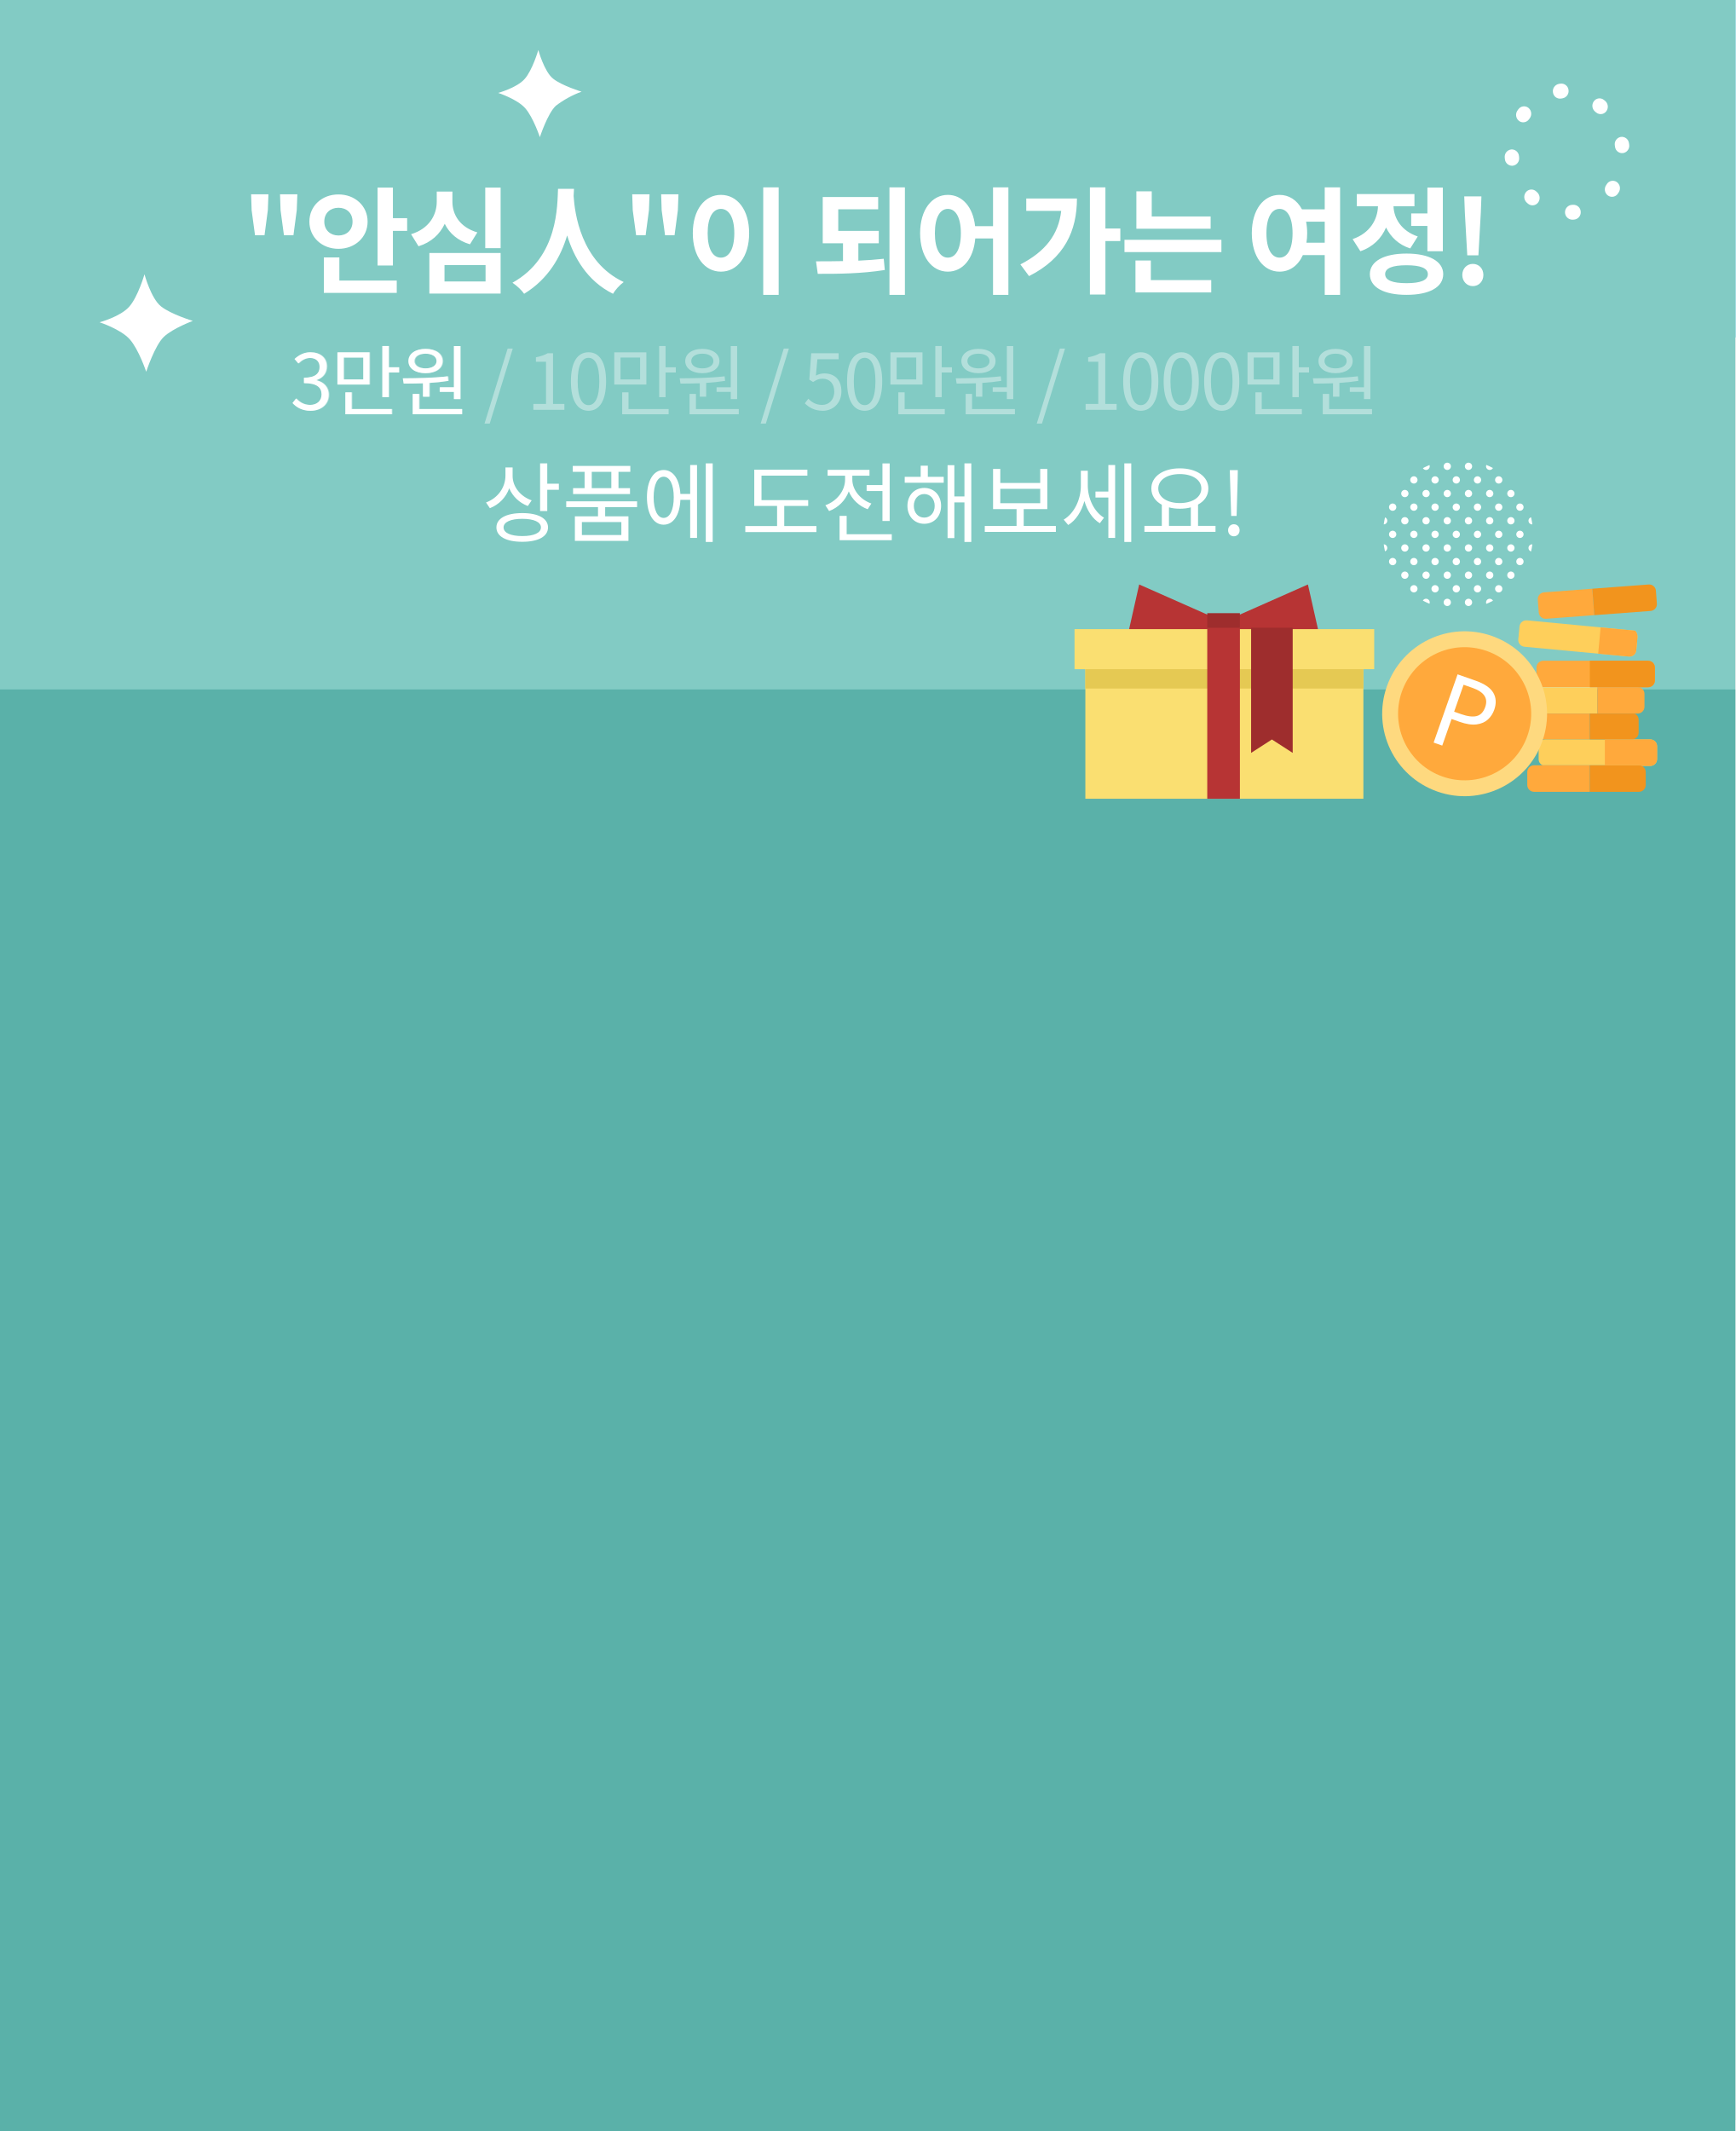
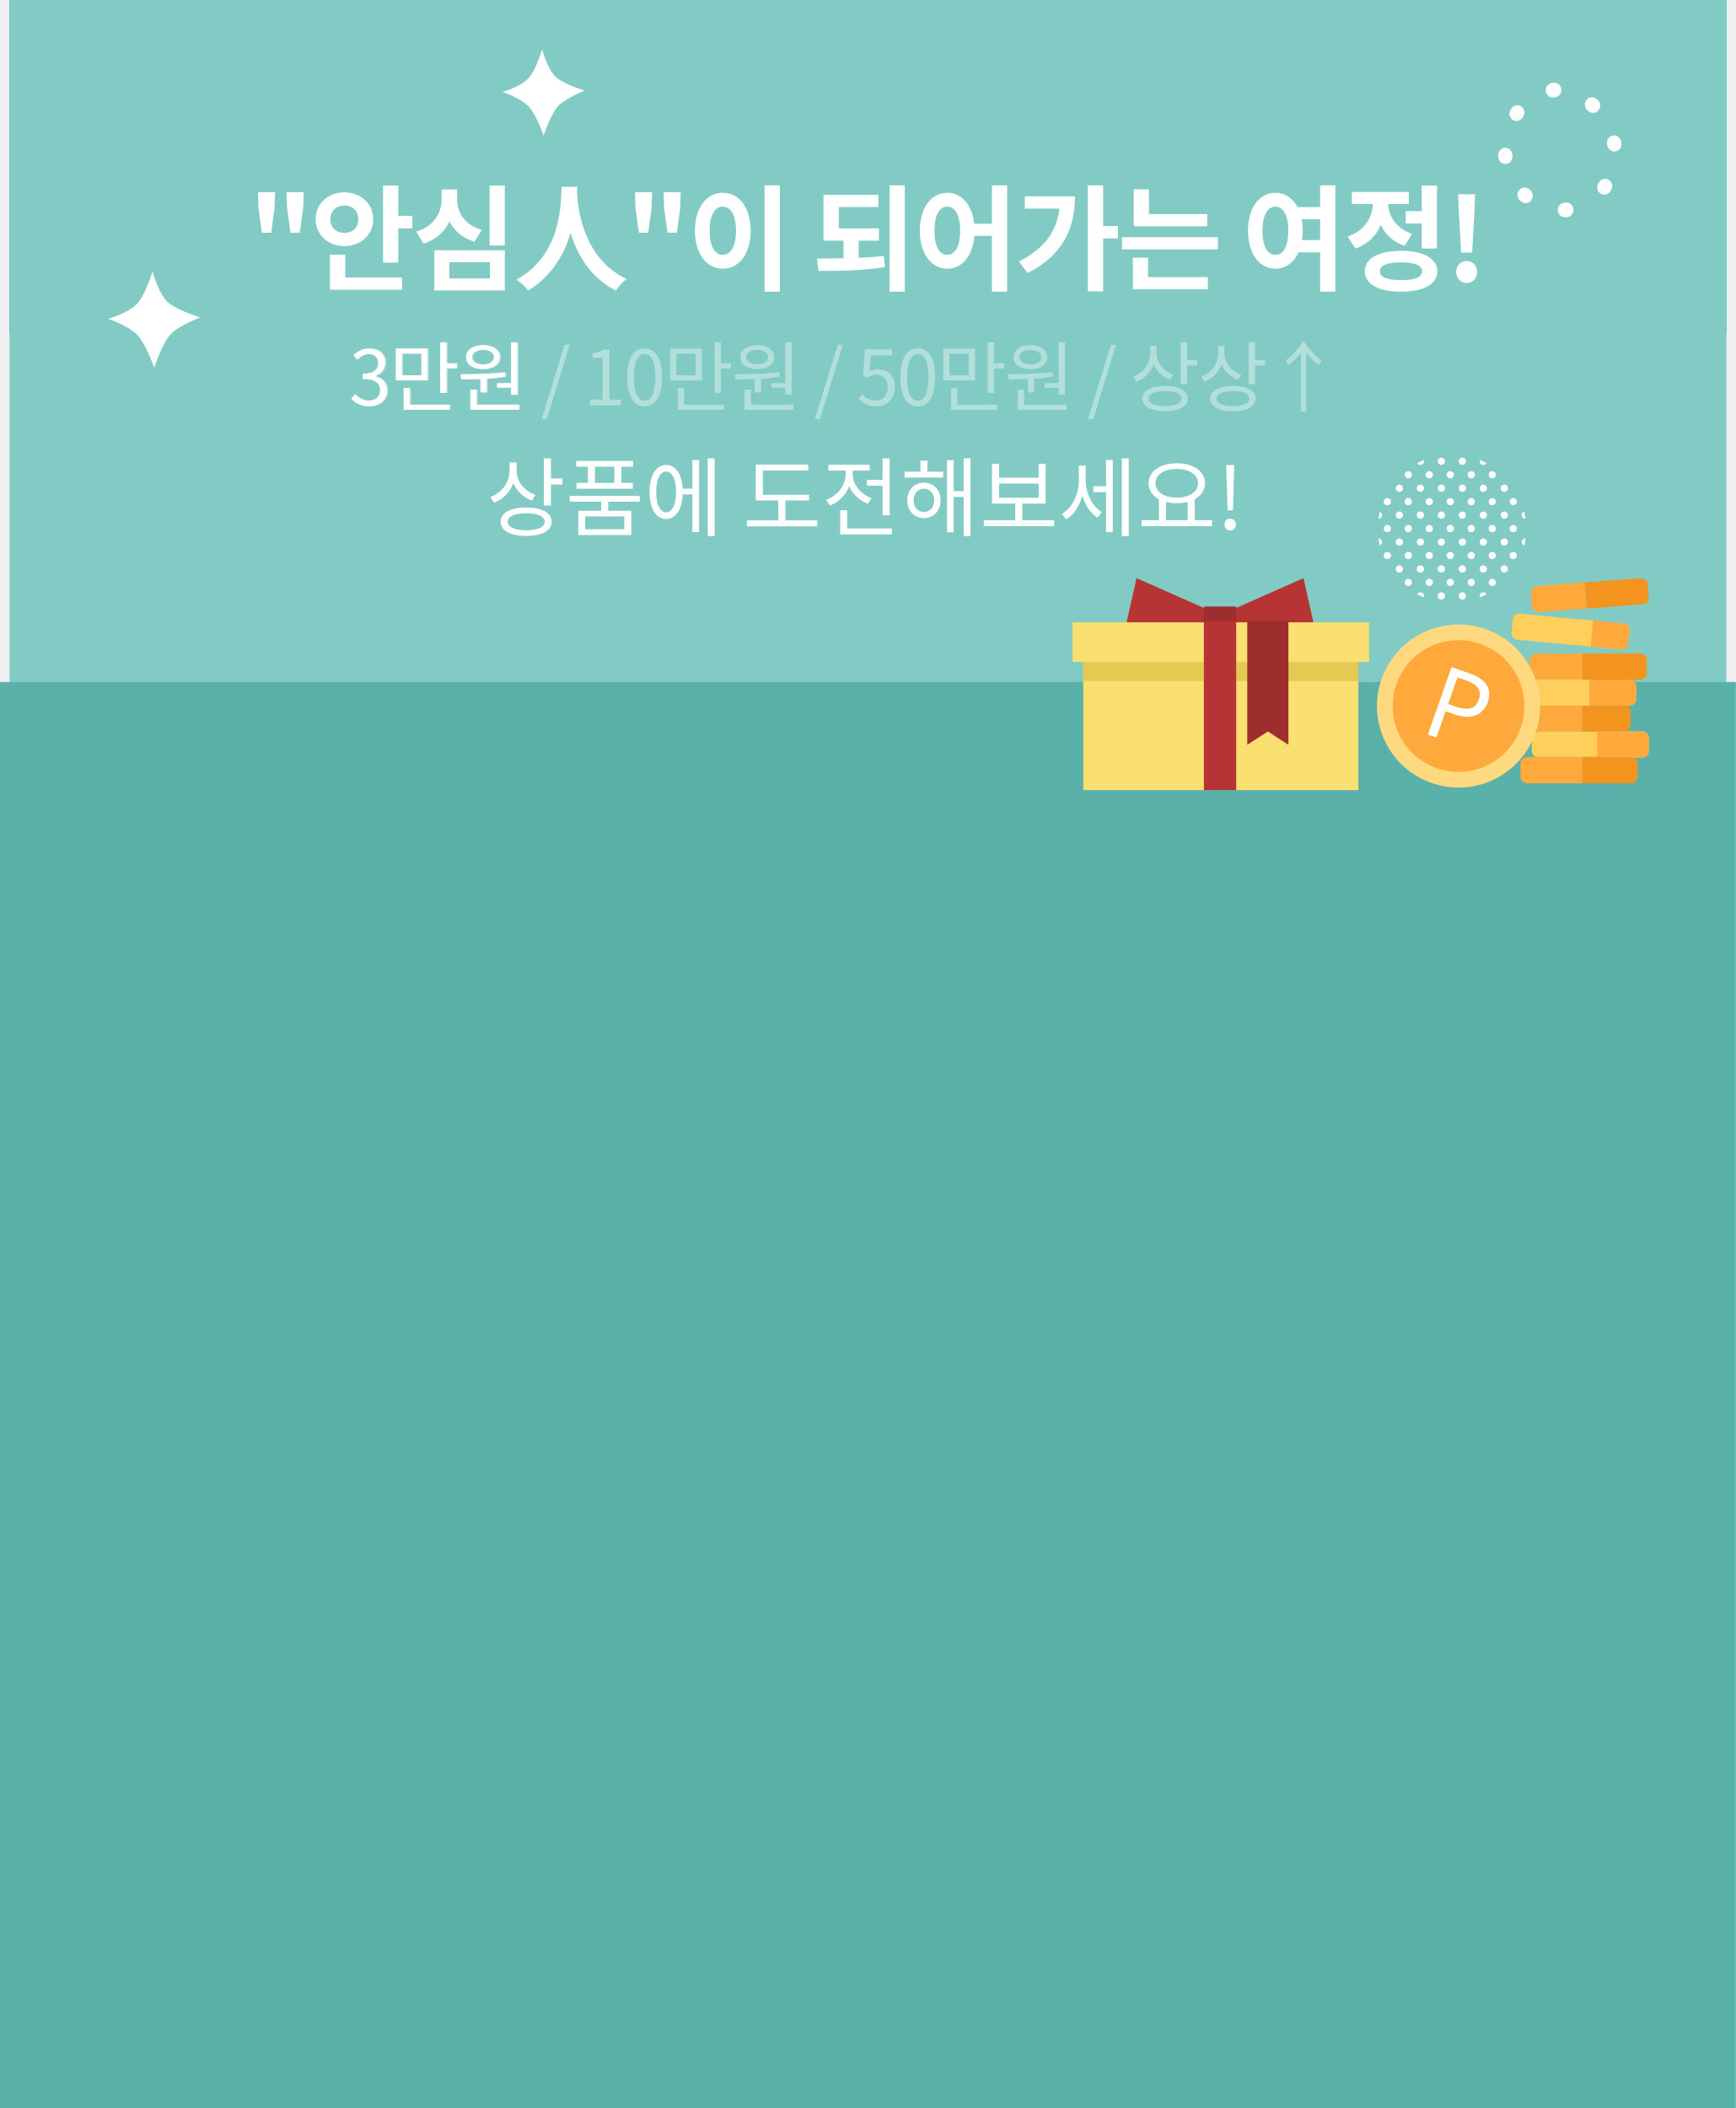
- <svg xmlns="http://www.w3.org/2000/svg" width="360" height="442" viewBox="0 0 360 442">
+ <svg xmlns="http://www.w3.org/2000/svg" width="364" height="442" viewBox="0 0 364 442">
  <defs>
    <clipPath id="clip-path">
      <circle id="타원_123" data-name="타원 123" cx="15.552" cy="15.552" r="15.552" transform="matrix(1, -0.012, 0.012, 1, 0, 0.388)" fill="none" />
    </clipPath>
  </defs>
-   <g id="그룹_1112" data-name="그룹 1112" transform="translate(0 -55)">
+   <g id="그룹_1112" data-name="그룹 1112" transform="translate(2 -55)">
    <g id="banner_img">
      <rect id="사각형_518" data-name="사각형 518" width="360" height="70" transform="translate(0 55)" fill="#3ac1d6" />
      <rect id="사각형_521" data-name="사각형 521" width="360" height="70" transform="translate(0 55)" fill="#3ac1d6" />
      <path id="패스_610" data-name="패스 610" d="M0,0H360V439.733H0Z" transform="translate(0 55)" fill="#82cbc4" />
    </g>
+     <path id="패스_1535" data-name="패스 1535" d="M0,0H364V299H0Z" transform="translate(-2 198)" fill="#5ab1a9" />
    <g id="그룹_1026" data-name="그룹 1026" transform="translate(286.742 150.088)" clip-path="url(#clip-path)">
      <g id="그룹_1025" data-name="그룹 1025" transform="translate(-0.452 0.878)">
        <g id="그룹_1014" data-name="그룹 1014">
          <path id="패스_1366" data-name="패스 1366" d="M472.719,148.394a.755.755,0,1,1-.756-.756A.756.756,0,0,1,472.719,148.394Z" transform="translate(-471.208 -147.638)" fill="#fff" />
          <path id="패스_1367" data-name="패스 1367" d="M481.732,148.394a.756.756,0,1,1-.756-.756A.755.755,0,0,1,481.732,148.394Z" transform="translate(-475.822 -147.638)" fill="#fff" />
          <path id="패스_1368" data-name="패스 1368" d="M490.746,148.394a.756.756,0,1,1-.755-.756A.755.755,0,0,1,490.746,148.394Z" transform="translate(-480.435 -147.638)" fill="#fff" />
          <path id="패스_1369" data-name="패스 1369" d="M499.761,148.394a.755.755,0,1,1-.755-.756A.755.755,0,0,1,499.761,148.394Z" transform="translate(-485.05 -147.638)" fill="#fff" />
          <path id="패스_1370" data-name="패스 1370" d="M508.776,148.394a.755.755,0,1,1-.756-.756A.755.755,0,0,1,508.776,148.394Z" transform="translate(-489.665 -147.638)" fill="#fff" />
          <path id="패스_1371" data-name="패스 1371" d="M517.789,148.394a.756.756,0,1,1-.755-.756A.755.755,0,0,1,517.789,148.394Z" transform="translate(-494.278 -147.638)" fill="#fff" />
          <path id="패스_1372" data-name="패스 1372" d="M526.8,148.394a.756.756,0,1,1-.756-.756A.755.755,0,0,1,526.8,148.394Z" transform="translate(-498.893 -147.638)" fill="#fff" />
          <path id="패스_1373" data-name="패스 1373" d="M535.819,148.394a.755.755,0,1,1-.756-.756A.756.756,0,0,1,535.819,148.394Z" transform="translate(-503.507 -147.638)" fill="#fff" />
        </g>
        <g id="그룹_1015" data-name="그룹 1015" transform="translate(1.871 2.822)">
          <path id="패스_1374" data-name="패스 1374" d="M476.551,154.175a.756.756,0,1,1-.756-.755A.755.755,0,0,1,476.551,154.175Z" transform="translate(-475.04 -153.42)" fill="#fff" />
          <path id="패스_1375" data-name="패스 1375" d="M485.566,154.175a.755.755,0,1,1-.756-.755A.755.755,0,0,1,485.566,154.175Z" transform="translate(-479.655 -153.42)" fill="#fff" />
          <path id="패스_1376" data-name="패스 1376" d="M494.58,154.175a.756.756,0,1,1-.756-.755A.756.756,0,0,1,494.58,154.175Z" transform="translate(-484.269 -153.42)" fill="#fff" />
          <path id="패스_1377" data-name="패스 1377" d="M503.594,154.175a.756.756,0,1,1-.756-.755A.756.756,0,0,1,503.594,154.175Z" transform="translate(-488.883 -153.42)" fill="#fff" />
          <path id="패스_1378" data-name="패스 1378" d="M512.609,154.175a.755.755,0,1,1-.755-.755A.755.755,0,0,1,512.609,154.175Z" transform="translate(-493.498 -153.42)" fill="#fff" />
          <path id="패스_1379" data-name="패스 1379" d="M521.623,154.175a.756.756,0,1,1-.756-.755A.755.755,0,0,1,521.623,154.175Z" transform="translate(-498.111 -153.42)" fill="#fff" />
          <path id="패스_1380" data-name="패스 1380" d="M530.637,154.175a.756.756,0,1,1-.756-.755A.756.756,0,0,1,530.637,154.175Z" transform="translate(-502.725 -153.42)" fill="#fff" />
        </g>
        <g id="그룹_1016" data-name="그룹 1016" transform="translate(0 5.645)">
          <path id="패스_1381" data-name="패스 1381" d="M472.719,159.957a.755.755,0,1,1-.756-.755A.756.756,0,0,1,472.719,159.957Z" transform="translate(-471.208 -159.202)" fill="#fff" />
          <path id="패스_1382" data-name="패스 1382" d="M481.732,159.957a.756.756,0,1,1-.756-.755A.756.756,0,0,1,481.732,159.957Z" transform="translate(-475.822 -159.202)" fill="#fff" />
          <path id="패스_1383" data-name="패스 1383" d="M490.746,159.957a.756.756,0,1,1-.755-.755A.756.756,0,0,1,490.746,159.957Z" transform="translate(-480.435 -159.202)" fill="#fff" />
          <path id="패스_1384" data-name="패스 1384" d="M499.761,159.957a.755.755,0,1,1-.755-.755A.756.756,0,0,1,499.761,159.957Z" transform="translate(-485.05 -159.202)" fill="#fff" />
          <path id="패스_1385" data-name="패스 1385" d="M508.776,159.957a.755.755,0,1,1-.756-.755A.756.756,0,0,1,508.776,159.957Z" transform="translate(-489.665 -159.202)" fill="#fff" />
          <path id="패스_1386" data-name="패스 1386" d="M517.789,159.957a.756.756,0,1,1-.755-.755A.756.756,0,0,1,517.789,159.957Z" transform="translate(-494.278 -159.202)" fill="#fff" />
          <path id="패스_1387" data-name="패스 1387" d="M526.8,159.957a.756.756,0,1,1-.756-.755A.756.756,0,0,1,526.8,159.957Z" transform="translate(-498.893 -159.202)" fill="#fff" />
          <path id="패스_1388" data-name="패스 1388" d="M535.819,159.957a.755.755,0,1,1-.756-.755A.756.756,0,0,1,535.819,159.957Z" transform="translate(-503.507 -159.202)" fill="#fff" />
        </g>
        <g id="그룹_1017" data-name="그룹 1017" transform="translate(0 16.934)">
          <path id="패스_1389" data-name="패스 1389" d="M472.719,183.084a.755.755,0,1,1-.756-.755A.756.756,0,0,1,472.719,183.084Z" transform="translate(-471.208 -182.329)" fill="#fff" />
          <path id="패스_1390" data-name="패스 1390" d="M481.732,183.084a.756.756,0,1,1-.756-.755A.756.756,0,0,1,481.732,183.084Z" transform="translate(-475.822 -182.329)" fill="#fff" />
          <path id="패스_1391" data-name="패스 1391" d="M490.746,183.084a.756.756,0,1,1-.755-.755A.755.755,0,0,1,490.746,183.084Z" transform="translate(-480.435 -182.329)" fill="#fff" />
          <path id="패스_1392" data-name="패스 1392" d="M499.761,183.084a.755.755,0,1,1-.755-.755A.755.755,0,0,1,499.761,183.084Z" transform="translate(-485.05 -182.329)" fill="#fff" />
          <path id="패스_1393" data-name="패스 1393" d="M508.776,183.084a.755.755,0,1,1-.756-.755A.756.756,0,0,1,508.776,183.084Z" transform="translate(-489.665 -182.329)" fill="#fff" />
          <path id="패스_1394" data-name="패스 1394" d="M517.789,183.084a.756.756,0,1,1-.755-.755A.756.756,0,0,1,517.789,183.084Z" transform="translate(-494.278 -182.329)" fill="#fff" />
          <path id="패스_1395" data-name="패스 1395" d="M526.8,183.084a.756.756,0,1,1-.756-.755A.756.756,0,0,1,526.8,183.084Z" transform="translate(-498.893 -182.329)" fill="#fff" />
          <path id="패스_1396" data-name="패스 1396" d="M535.819,183.084a.755.755,0,1,1-.756-.755A.756.756,0,0,1,535.819,183.084Z" transform="translate(-503.507 -182.329)" fill="#fff" />
        </g>
        <g id="그룹_1018" data-name="그룹 1018" transform="translate(1.871 19.756)">
          <path id="패스_1397" data-name="패스 1397" d="M476.551,188.867a.756.756,0,1,1-.756-.756A.756.756,0,0,1,476.551,188.867Z" transform="translate(-475.04 -188.111)" fill="#fff" />
          <path id="패스_1398" data-name="패스 1398" d="M485.566,188.867a.755.755,0,1,1-.756-.756A.756.756,0,0,1,485.566,188.867Z" transform="translate(-479.655 -188.111)" fill="#fff" />
          <path id="패스_1399" data-name="패스 1399" d="M494.58,188.867a.756.756,0,1,1-.756-.756A.757.757,0,0,1,494.58,188.867Z" transform="translate(-484.269 -188.111)" fill="#fff" />
          <path id="패스_1400" data-name="패스 1400" d="M503.594,188.867a.756.756,0,1,1-.756-.756A.756.756,0,0,1,503.594,188.867Z" transform="translate(-488.883 -188.111)" fill="#fff" />
          <path id="패스_1401" data-name="패스 1401" d="M512.609,188.867a.755.755,0,1,1-.755-.756A.755.755,0,0,1,512.609,188.867Z" transform="translate(-493.498 -188.111)" fill="#fff" />
          <path id="패스_1402" data-name="패스 1402" d="M521.623,188.867a.756.756,0,1,1-.756-.756A.756.756,0,0,1,521.623,188.867Z" transform="translate(-498.111 -188.111)" fill="#fff" />
          <path id="패스_1403" data-name="패스 1403" d="M530.637,188.867a.756.756,0,1,1-.756-.756A.756.756,0,0,1,530.637,188.867Z" transform="translate(-502.725 -188.111)" fill="#fff" />
        </g>
        <g id="그룹_1019" data-name="그룹 1019" transform="translate(0 22.577)">
          <path id="패스_1404" data-name="패스 1404" d="M472.719,194.647a.755.755,0,1,1-.756-.756A.757.757,0,0,1,472.719,194.647Z" transform="translate(-471.208 -193.891)" fill="#fff" />
          <path id="패스_1405" data-name="패스 1405" d="M481.732,194.647a.756.756,0,1,1-.756-.756A.756.756,0,0,1,481.732,194.647Z" transform="translate(-475.822 -193.891)" fill="#fff" />
          <path id="패스_1406" data-name="패스 1406" d="M490.746,194.647a.756.756,0,1,1-.755-.756A.756.756,0,0,1,490.746,194.647Z" transform="translate(-480.435 -193.891)" fill="#fff" />
          <path id="패스_1407" data-name="패스 1407" d="M499.761,194.647a.755.755,0,1,1-.755-.756A.756.756,0,0,1,499.761,194.647Z" transform="translate(-485.05 -193.891)" fill="#fff" />
          <path id="패스_1408" data-name="패스 1408" d="M508.776,194.647a.755.755,0,1,1-.756-.756A.756.756,0,0,1,508.776,194.647Z" transform="translate(-489.665 -193.891)" fill="#fff" />
          <path id="패스_1409" data-name="패스 1409" d="M517.789,194.647a.756.756,0,1,1-.755-.756A.756.756,0,0,1,517.789,194.647Z" transform="translate(-494.278 -193.891)" fill="#fff" />
          <path id="패스_1410" data-name="패스 1410" d="M526.8,194.647a.756.756,0,1,1-.756-.756A.756.756,0,0,1,526.8,194.647Z" transform="translate(-498.893 -193.891)" fill="#fff" />
          <path id="패스_1411" data-name="패스 1411" d="M535.819,194.647a.755.755,0,1,1-.756-.756A.756.756,0,0,1,535.819,194.647Z" transform="translate(-503.507 -193.891)" fill="#fff" />
        </g>
        <g id="그룹_1020" data-name="그룹 1020" transform="translate(1.871 25.4)">
          <path id="패스_1412" data-name="패스 1412" d="M476.551,200.429a.756.756,0,1,1-.756-.756A.755.755,0,0,1,476.551,200.429Z" transform="translate(-475.04 -199.673)" fill="#fff" />
          <path id="패스_1413" data-name="패스 1413" d="M485.566,200.429a.755.755,0,1,1-.756-.756A.755.755,0,0,1,485.566,200.429Z" transform="translate(-479.655 -199.673)" fill="#fff" />
          <path id="패스_1414" data-name="패스 1414" d="M494.58,200.429a.756.756,0,1,1-.756-.756A.756.756,0,0,1,494.58,200.429Z" transform="translate(-484.269 -199.673)" fill="#fff" />
          <path id="패스_1415" data-name="패스 1415" d="M503.594,200.429a.756.756,0,1,1-.756-.756A.755.755,0,0,1,503.594,200.429Z" transform="translate(-488.883 -199.673)" fill="#fff" />
          <path id="패스_1416" data-name="패스 1416" d="M512.609,200.429a.755.755,0,1,1-.755-.756A.755.755,0,0,1,512.609,200.429Z" transform="translate(-493.498 -199.673)" fill="#fff" />
          <path id="패스_1417" data-name="패스 1417" d="M521.623,200.429a.756.756,0,1,1-.756-.756A.755.755,0,0,1,521.623,200.429Z" transform="translate(-498.111 -199.673)" fill="#fff" />
          <path id="패스_1418" data-name="패스 1418" d="M530.637,200.429a.756.756,0,1,1-.756-.756A.755.755,0,0,1,530.637,200.429Z" transform="translate(-502.725 -199.673)" fill="#fff" />
        </g>
        <g id="그룹_1021" data-name="그룹 1021" transform="translate(0 28.222)">
          <path id="패스_1419" data-name="패스 1419" d="M472.719,206.21a.755.755,0,1,1-.756-.755A.756.756,0,0,1,472.719,206.21Z" transform="translate(-471.208 -205.455)" fill="#fff" />
          <path id="패스_1420" data-name="패스 1420" d="M481.732,206.21a.756.756,0,1,1-.756-.755A.755.755,0,0,1,481.732,206.21Z" transform="translate(-475.822 -205.455)" fill="#fff" />
          <path id="패스_1421" data-name="패스 1421" d="M490.746,206.21a.756.756,0,1,1-.755-.755A.755.755,0,0,1,490.746,206.21Z" transform="translate(-480.435 -205.455)" fill="#fff" />
          <path id="패스_1422" data-name="패스 1422" d="M499.761,206.21a.755.755,0,1,1-.755-.755A.755.755,0,0,1,499.761,206.21Z" transform="translate(-485.05 -205.455)" fill="#fff" />
          <path id="패스_1423" data-name="패스 1423" d="M508.776,206.21a.755.755,0,1,1-.756-.755A.755.755,0,0,1,508.776,206.21Z" transform="translate(-489.665 -205.455)" fill="#fff" />
          <path id="패스_1424" data-name="패스 1424" d="M517.789,206.21a.756.756,0,1,1-.755-.755A.755.755,0,0,1,517.789,206.21Z" transform="translate(-494.278 -205.455)" fill="#fff" />
          <path id="패스_1425" data-name="패스 1425" d="M526.8,206.21a.756.756,0,1,1-.756-.755A.755.755,0,0,1,526.8,206.21Z" transform="translate(-498.893 -205.455)" fill="#fff" />
          <path id="패스_1426" data-name="패스 1426" d="M535.819,206.21a.755.755,0,1,1-.756-.755A.756.756,0,0,1,535.819,206.21Z" transform="translate(-503.507 -205.455)" fill="#fff" />
        </g>
        <g id="그룹_1022" data-name="그룹 1022" transform="translate(0 11.289)">
          <path id="패스_1427" data-name="패스 1427" d="M472.719,171.521a.755.755,0,1,1-.756-.756A.756.756,0,0,1,472.719,171.521Z" transform="translate(-471.208 -170.765)" fill="#fff" />
          <path id="패스_1428" data-name="패스 1428" d="M481.732,171.521a.756.756,0,1,1-.756-.756A.756.756,0,0,1,481.732,171.521Z" transform="translate(-475.822 -170.765)" fill="#fff" />
          <path id="패스_1429" data-name="패스 1429" d="M490.746,171.521a.756.756,0,1,1-.755-.756A.756.756,0,0,1,490.746,171.521Z" transform="translate(-480.435 -170.765)" fill="#fff" />
          <path id="패스_1430" data-name="패스 1430" d="M499.761,171.521a.755.755,0,1,1-.755-.756A.756.756,0,0,1,499.761,171.521Z" transform="translate(-485.05 -170.765)" fill="#fff" />
          <path id="패스_1431" data-name="패스 1431" d="M508.776,171.521a.755.755,0,1,1-.756-.756A.756.756,0,0,1,508.776,171.521Z" transform="translate(-489.665 -170.765)" fill="#fff" />
          <path id="패스_1432" data-name="패스 1432" d="M517.789,171.521a.756.756,0,1,1-.755-.756A.756.756,0,0,1,517.789,171.521Z" transform="translate(-494.278 -170.765)" fill="#fff" />
          <path id="패스_1433" data-name="패스 1433" d="M526.8,171.521a.756.756,0,1,1-.756-.756A.756.756,0,0,1,526.8,171.521Z" transform="translate(-498.893 -170.765)" fill="#fff" />
          <path id="패스_1434" data-name="패스 1434" d="M535.819,171.521a.755.755,0,1,1-.756-.756A.756.756,0,0,1,535.819,171.521Z" transform="translate(-503.507 -170.765)" fill="#fff" />
        </g>
        <g id="그룹_1023" data-name="그룹 1023" transform="translate(1.871 8.467)">
          <path id="패스_1435" data-name="패스 1435" d="M476.551,165.738a.756.756,0,1,1-.756-.755A.756.756,0,0,1,476.551,165.738Z" transform="translate(-475.04 -164.983)" fill="#fff" />
          <path id="패스_1436" data-name="패스 1436" d="M485.566,165.738a.755.755,0,1,1-.756-.755A.756.756,0,0,1,485.566,165.738Z" transform="translate(-479.655 -164.983)" fill="#fff" />
          <path id="패스_1437" data-name="패스 1437" d="M494.58,165.738a.756.756,0,1,1-.756-.755A.756.756,0,0,1,494.58,165.738Z" transform="translate(-484.269 -164.983)" fill="#fff" />
          <path id="패스_1438" data-name="패스 1438" d="M503.594,165.738a.756.756,0,1,1-.756-.755A.756.756,0,0,1,503.594,165.738Z" transform="translate(-488.883 -164.983)" fill="#fff" />
          <path id="패스_1439" data-name="패스 1439" d="M512.609,165.738a.755.755,0,1,1-.755-.755A.755.755,0,0,1,512.609,165.738Z" transform="translate(-493.498 -164.983)" fill="#fff" />
          <path id="패스_1440" data-name="패스 1440" d="M521.623,165.738a.756.756,0,1,1-.756-.755A.756.756,0,0,1,521.623,165.738Z" transform="translate(-498.111 -164.983)" fill="#fff" />
          <path id="패스_1441" data-name="패스 1441" d="M530.637,165.738a.756.756,0,1,1-.756-.755A.756.756,0,0,1,530.637,165.738Z" transform="translate(-502.725 -164.983)" fill="#fff" />
        </g>
        <g id="그룹_1024" data-name="그룹 1024" transform="translate(1.871 14.111)">
          <path id="패스_1442" data-name="패스 1442" d="M476.551,177.3a.756.756,0,1,1-.756-.755A.756.756,0,0,1,476.551,177.3Z" transform="translate(-475.04 -176.547)" fill="#fff" />
          <path id="패스_1443" data-name="패스 1443" d="M485.566,177.3a.755.755,0,1,1-.756-.755A.756.756,0,0,1,485.566,177.3Z" transform="translate(-479.655 -176.547)" fill="#fff" />
          <path id="패스_1444" data-name="패스 1444" d="M494.58,177.3a.756.756,0,1,1-.756-.755A.757.757,0,0,1,494.58,177.3Z" transform="translate(-484.269 -176.547)" fill="#fff" />
          <path id="패스_1445" data-name="패스 1445" d="M503.594,177.3a.756.756,0,1,1-.756-.755A.756.756,0,0,1,503.594,177.3Z" transform="translate(-488.883 -176.547)" fill="#fff" />
          <path id="패스_1446" data-name="패스 1446" d="M512.609,177.3a.755.755,0,1,1-.755-.755A.756.756,0,0,1,512.609,177.3Z" transform="translate(-493.498 -176.547)" fill="#fff" />
          <path id="패스_1447" data-name="패스 1447" d="M521.623,177.3a.756.756,0,1,1-.756-.755A.756.756,0,0,1,521.623,177.3Z" transform="translate(-498.111 -176.547)" fill="#fff" />
          <path id="패스_1448" data-name="패스 1448" d="M530.637,177.3a.756.756,0,1,1-.756-.755A.756.756,0,0,1,530.637,177.3Z" transform="translate(-502.725 -176.547)" fill="#fff" />
        </g>
      </g>
    </g>
    <text id="_안심人_이_되어가는_여정_" data-name="&quot;안심人&quot;이 되어가는 여정!" transform="translate(50 114)" fill="#fff" font-size="24" font-family="NotoSansCJKkr-Bold, Noto Sans CJK KR" font-weight="700" letter-spacing="-0.03em">
      <tspan x="0" y="0">"안심人"이 되어가는 여정!</tspan>
    </text>
-     <text id="_3만원_10만원_50만원_1000만원_" data-name="3만원 / 10만원 / 50만원 / 1000만원 " transform="translate(176 140)" fill="#fff" font-size="16" font-family="NotoSansCJKkr-Medium, Noto Sans CJK KR" font-weight="500" letter-spacing="-0.03em" opacity="0.39">
-       <tspan x="-115.64" y="0">3만원 / 10만원 / 50만원 / 1000만원 </tspan>
-     </text>
-     <path id="패스_1535" data-name="패스 1535" d="M0,0H360V299H0Z" transform="translate(0 198)" fill="#5ab1a9" />
+     <text id="_3만원_10만원_50만원_상상_" data-name="3만원 / 10만원 / 50만원 / 상상↑" transform="translate(176 140)" fill="#fff" font-size="16" font-family="NotoSansCJKkr-Medium, Noto Sans CJK KR" font-weight="500" letter-spacing="-0.03em" opacity="0.39">
+       <tspan x="-104.56" y="0">3만원 / 10만원 / 50만원 / 상상↑</tspan>
+     </text>
    <g id="그룹_1103" data-name="그룹 1103" transform="translate(-290.496 -586.165)">
      <g id="그룹_1100" data-name="그룹 1100" transform="translate(605.47 762.393)">
        <g id="그룹_1091" data-name="그룹 1091" transform="translate(3.77 15.816)">
          <path id="패스_1516" data-name="패스 1516" d="M710.273,817.408v2.677a1.413,1.413,0,0,1-1.413,1.412H687.11a1.46,1.46,0,0,1-.332-.039,1.414,1.414,0,0,1-1.08-1.373v-2.677A1.412,1.412,0,0,1,687.11,816h21.751A1.412,1.412,0,0,1,710.273,817.408Z" transform="translate(-685.698 -815.997)" fill="#ffa93c" />
        </g>
        <g id="그룹_1092" data-name="그룹 1092" transform="translate(1.604 21.277)">
          <path id="패스_1517" data-name="패스 1517" d="M693.155,834.545v5.461H679.77a1.388,1.388,0,0,1-.595-.133,1.409,1.409,0,0,1-.817-1.279v-2.676a1.412,1.412,0,0,1,1.412-1.413H681.6a1.459,1.459,0,0,0,.332.039Z" transform="translate(-678.358 -834.506)" fill="#fecf5b" />
          <path id="패스_1518" data-name="패스 1518" d="M709.6,834.545H689.691a1.459,1.459,0,0,1-.332-.039h19.916A1.436,1.436,0,0,1,709.6,834.545Z" transform="translate(-686.113 -834.506)" fill="#fee8b4" />
        </g>
        <g id="그룹_1093" data-name="그룹 1093" transform="translate(0.397 26.644)">
          <path id="패스_1519" data-name="패스 1519" d="M697.587,858.188a1.427,1.427,0,0,1-.159.009H675.677a1.413,1.413,0,0,1-1.411-1.413v-2.676a1.412,1.412,0,0,1,1.411-1.411h.613a1.388,1.388,0,0,0,.595.133h11.827v5.358Z" transform="translate(-674.266 -852.697)" fill="#ffa93c" />
        </g>
        <g id="그룹_1094" data-name="그룹 1094" transform="translate(4.221 32.135)">
          <path id="패스_1520" data-name="패스 1520" d="M711.8,872.72v2.674a1.413,1.413,0,0,1-1.413,1.414h-1.759a1.377,1.377,0,0,0-.6-.133H688.04a1.414,1.414,0,0,1-.814-1.281V872.72a1.411,1.411,0,0,1,1.253-1.4,1.356,1.356,0,0,1,.159-.009h21.75A1.413,1.413,0,0,1,711.8,872.72Z" transform="translate(-687.226 -871.307)" fill="#fecf5b" />
        </g>
        <g id="그룹_1095" data-name="그룹 1095" transform="translate(1.866 37.502)">
          <path id="패스_1521" data-name="패스 1521" d="M692.222,889.5V895H680.657a1.414,1.414,0,0,1-1.412-1.413V890.91a1.412,1.412,0,0,1,1.412-1.411Z" transform="translate(-679.245 -889.499)" fill="#ffa93c" />
        </g>
        <g id="그룹_1097" data-name="그룹 1097" transform="translate(4.044 0)">
          <g id="그룹_1096" data-name="그룹 1096" transform="translate(0 0.881)">
            <path id="패스_1522" data-name="패스 1522" d="M697.939,765.378l.411,5.485-10.005.75a1.417,1.417,0,0,1-1.514-1.3l-.2-2.668a1.412,1.412,0,0,1,1.3-1.513Z" transform="translate(-686.627 -765.378)" fill="#ffa93c" />
          </g>
          <path id="패스_1523" data-name="패스 1523" d="M738.164,763.7l.2,2.668a1.414,1.414,0,0,1-1.3,1.515l-11.685.876-.411-5.485,11.686-.877A1.412,1.412,0,0,1,738.164,763.7Z" transform="translate(-713.654 -762.393)" fill="#f2941d" />
        </g>
        <g id="그룹_1099" data-name="그룹 1099" transform="translate(0 7.435)">
          <g id="그룹_1098" data-name="그룹 1098">
            <path id="패스_1524" data-name="패스 1524" d="M697.645,791.161l-.249,2.664a1.414,1.414,0,0,1-1.538,1.276L674.2,793.074a1.413,1.413,0,0,1-1.274-1.538l.249-2.663a1.414,1.414,0,0,1,1.537-1.276l2.951.276s20.3,1.951,19.506,1.873A1.824,1.824,0,0,1,697.645,791.161Z" transform="translate(-672.921 -787.591)" fill="#fecf5b" />
          </g>
          <path id="패스_1525" data-name="패스 1525" d="M737.249,794.71,737,797.374a1.414,1.414,0,0,1-1.538,1.276l-6.36-.6.508-5.429,7.165.67A1.824,1.824,0,0,1,737.249,794.71Z" transform="translate(-712.525 -791.14)" fill="#ffa93c" />
        </g>
        <path id="패스_1526" data-name="패스 1526" d="M738.287,836.012v2.675a1.413,1.413,0,0,1-1.413,1.411h-8.365v-5.461H737.2A1.414,1.414,0,0,1,738.287,836.012Z" transform="translate(-712.108 -813.322)" fill="#ffa93c" />
        <path id="패스_1527" data-name="패스 1527" d="M723.228,821.5V816h12.089a1.412,1.412,0,0,1,1.413,1.411v2.677a1.413,1.413,0,0,1-1.413,1.412Z" transform="translate(-708.385 -800.181)" fill="#f2941d" />
        <path id="패스_1528" data-name="패스 1528" d="M734.826,890.91v2.676A1.414,1.414,0,0,1,733.413,895H723.228v-5.5h10.185a1.377,1.377,0,0,1,.6.133A1.407,1.407,0,0,1,734.826,890.91Z" transform="translate(-708.385 -851.997)" fill="#f2941d" />
        <path id="패스_1529" data-name="패스 1529" d="M733.357,854.426V857.1a1.411,1.411,0,0,1-1.254,1.4h-8.875v-5.358h9.314A1.413,1.413,0,0,1,733.357,854.426Z" transform="translate(-708.385 -826.37)" fill="#f2941d" />
        <path id="패스_1530" data-name="패스 1530" d="M744.626,872.72v2.674a1.413,1.413,0,0,1-1.413,1.414h-1.759a1.377,1.377,0,0,0-.6-.133H733.79v-5.368h9.423A1.413,1.413,0,0,1,744.626,872.72Z" transform="translate(-715.831 -839.172)" fill="#ffa93c" />
      </g>
      <g id="그룹_1102" data-name="그룹 1102" transform="translate(577.24 772.107)">
        <g id="그룹_1101" data-name="그룹 1101" transform="translate(0 0)">
          <path id="패스_1531" data-name="패스 1531" d="M610.474,818.082a17.1,17.1,0,1,1-10.469-21.8A17.1,17.1,0,0,1,610.474,818.082Z" transform="translate(-577.24 -795.317)" fill="#fed97f" />
          <path id="패스_1532" data-name="패스 1532" d="M615.235,824.856a13.806,13.806,0,1,1-8.454-17.6A13.806,13.806,0,0,1,615.235,824.856Z" transform="translate(-585.106 -803.182)" fill="#ffa93c" />
        </g>
        <text id="P" transform="translate(8.754 22.406) rotate(19.343)" fill="#fff" font-size="21" font-family="SegoeUI, Segoe UI">
          <tspan x="0" y="0">P</tspan>
        </text>
      </g>
    </g>
    <g id="그룹_1079" data-name="그룹 1079" transform="translate(-87.426 -308.314)">
      <g id="그룹_1078" data-name="그룹 1078" transform="translate(399.586 380.645)">
        <path id="패스_1495" data-name="패스 1495" d="M267.392,659.521a1.447,1.447,0,0,0-2.1.133,1.58,1.58,0,0,0,.128,2.173c.083.075.166.151.25.224a1.447,1.447,0,0,0,2.092-.182,1.58,1.58,0,0,0-.176-2.17C267.524,659.64,267.458,659.58,267.392,659.521Z" transform="translate(-260.866 -637.155)" fill="#fff" />
        <path id="패스_1496" data-name="패스 1496" d="M262.288,608.084c.051-.072.1-.143.156-.213a1.579,1.579,0,0,0-.251-2.163,1.45,1.45,0,0,0-2.085.26c-.07.092-.137.185-.2.278a1.578,1.578,0,0,0,.307,2.154,1.444,1.444,0,0,0,.87.3A1.466,1.466,0,0,0,262.288,608.084Z" transform="translate(-257.259 -600.659)" fill="#fff" />
        <path id="패스_1497" data-name="패스 1497" d="M286.64,591.982a1.494,1.494,0,0,0-1.693-1.288c-.109.018-.219.037-.328.056a1.537,1.537,0,0,0-1.2,1.787,1.471,1.471,0,0,0,1.722,1.245l.258-.044A1.533,1.533,0,0,0,286.64,591.982Z" transform="translate(-273.406 -590.675)" fill="#fff" />
        <path id="패스_1498" data-name="패스 1498" d="M255.248,634.634a1.5,1.5,0,0,0-1.613-1.395,1.525,1.525,0,0,0-1.345,1.673c.01.114.021.229.034.343a1.505,1.505,0,0,0,1.459,1.364,1.434,1.434,0,0,0,.185-.01,1.528,1.528,0,0,0,1.306-1.706Q255.259,634.769,255.248,634.634Z" transform="translate(-252.284 -619.57)" fill="#fff" />
        <path id="패스_1499" data-name="패스 1499" d="M292.937,669c-.087,0-.174.008-.261.011a1.542,1.542,0,0,0,.027,3.079h.058c.11,0,.221-.008.331-.014a1.52,1.52,0,0,0,1.405-1.618A1.5,1.5,0,0,0,292.937,669Z" transform="translate(-278.728 -643.854)" fill="#fff" />
        <path id="패스_1500" data-name="패스 1500" d="M326.376,626.716c-.016-.114-.033-.228-.051-.341a1.492,1.492,0,0,0-1.711-1.263,1.534,1.534,0,0,0-1.217,1.774c.014.09.028.179.04.268a1.476,1.476,0,0,0,1.862,1.266A1.541,1.541,0,0,0,326.376,626.716Z" transform="translate(-300.552 -614.042)" fill="#fff" />
        <path id="패스_1501" data-name="패스 1501" d="M319.457,653.732a1.452,1.452,0,0,0-2.06.424c-.049.076-.1.151-.148.225a1.577,1.577,0,0,0,.362,2.145,1.438,1.438,0,0,0,1.245.225,1.48,1.48,0,0,0,.823-.6c.063-.094.126-.188.188-.283A1.576,1.576,0,0,0,319.457,653.732Z" transform="translate(-296.209 -633.311)" fill="#fff" />
        <path id="패스_1502" data-name="패스 1502" d="M311.8,602.925a1.58,1.58,0,0,0-.232-2.164c-.088-.073-.176-.144-.266-.214a1.449,1.449,0,0,0-2.08.3,1.577,1.577,0,0,0,.287,2.157c.069.054.136.109.2.164a1.445,1.445,0,0,0,1.32.284A1.481,1.481,0,0,0,311.8,602.925Z" transform="translate(-290.736 -597.165)" fill="#fff" />
      </g>
    </g>
    <path id="패스_1534" data-name="패스 1534" d="M1242.715,493.617a20.089,20.089,0,0,0-5.354,2.936c-1.694,1.584-3.3,6.5-3.3,6.5s-1.376-4.123-3.041-6.009-5.61-3.172-5.61-3.172,3.862-1.034,5.5-2.892,2.831-6.013,2.831-6.013,1.212,4.483,3.07,5.958S1242.715,493.617,1242.715,493.617Z" transform="translate(-1122.064 -419.604)" fill="#fff" />
    <g id="그룹_980" data-name="그룹 980" transform="translate(-1199.764 -264.239)">
      <path id="패스_1329" data-name="패스 1329" d="M1359.944,370.692s-4.091,1.511-5.984,3.281-3.684,7.267-3.684,7.267-1.538-4.609-3.4-6.717-6.27-3.546-6.27-3.546,4.316-1.156,6.148-3.233,3.164-6.721,3.164-6.721,1.355,5.011,3.431,6.66S1359.944,370.692,1359.944,370.692Z" transform="translate(-120.181 15.107)" fill="#fff" />
    </g>
    <g id="그룹_1111" data-name="그룹 1111" transform="translate(-866.646 -578.227)">
      <path id="패스_1536" data-name="패스 1536" d="M1149.506,765.911l16.126.443,1.213-5.373-14.753-6.526Z" transform="translate(-49.116)" fill="#b73434" />
      <path id="패스_1537" data-name="패스 1537" d="M1293.262,765.911l-16.126.443-1.213-5.373,14.753-6.526Z" transform="translate(-152.698)" fill="#b73434" />
      <g id="그룹_1105" data-name="그룹 1105" transform="translate(1117.096 760.405)">
        <rect id="사각형_892" data-name="사각형 892" width="6.774" height="3.638" transform="translate(0)" fill="#9e2d2d" />
      </g>
      <g id="그룹_1110" data-name="그룹 1110" transform="translate(1089.563 763.442)">
        <g id="그룹_1106" data-name="그룹 1106" transform="translate(2.244 7.801)">
          <rect id="사각형_893" data-name="사각형 893" width="57.679" height="27.655" fill="#fadf71" />
        </g>
        <g id="그룹_1107" data-name="그룹 1107" transform="translate(2.244 2.997)">
          <path id="패스_1538" data-name="패스 1538" d="M1101.986,830.389V820.8h57.679v9.591" transform="translate(-1101.986 -820.798)" fill="#e5c953" />
        </g>
        <g id="그룹_1108" data-name="그룹 1108" transform="translate(0 0.275)">
          <rect id="사각형_894" data-name="사각형 894" width="62.168" height="8.312" fill="#fadf71" />
        </g>
        <g id="그룹_1109" data-name="그룹 1109" transform="translate(27.533 0)">
          <rect id="사각형_895" data-name="사각형 895" width="6.774" height="35.457" fill="#b73434" />
        </g>
      </g>
      <path id="패스_1539" data-name="패스 1539" d="M1301,830.138l-4.314-2.783-4.314,2.783v-25.95H1301Z" transform="translate(-166.178 -40.75)" fill="#9e2d2d" />
    </g>
    <text id="상품에_도전해보세요_" data-name="상품에 도전해보세요!" transform="translate(100 145)" fill="#fff" font-size="18" font-family="NotoSansCJKkr-Regular, Noto Sans CJK KR">
      <tspan x="0" y="21">상품에 도전해보세요!</tspan>
    </text>
-     <text id="_3만원" data-name="3만원" transform="translate(79 140)" fill="#fff" font-size="16" font-family="NotoSansCJKkr-Medium, Noto Sans CJK KR" font-weight="500" letter-spacing="-0.03em">
+     <text id="_3만원" data-name="3만원" transform="translate(90 140)" fill="#fff" font-size="16" font-family="NotoSansCJKkr-Medium, Noto Sans CJK KR" font-weight="500" letter-spacing="-0.03em">
      <tspan x="-18.8" y="0">3만원</tspan>
    </text>
  </g>
</svg>
